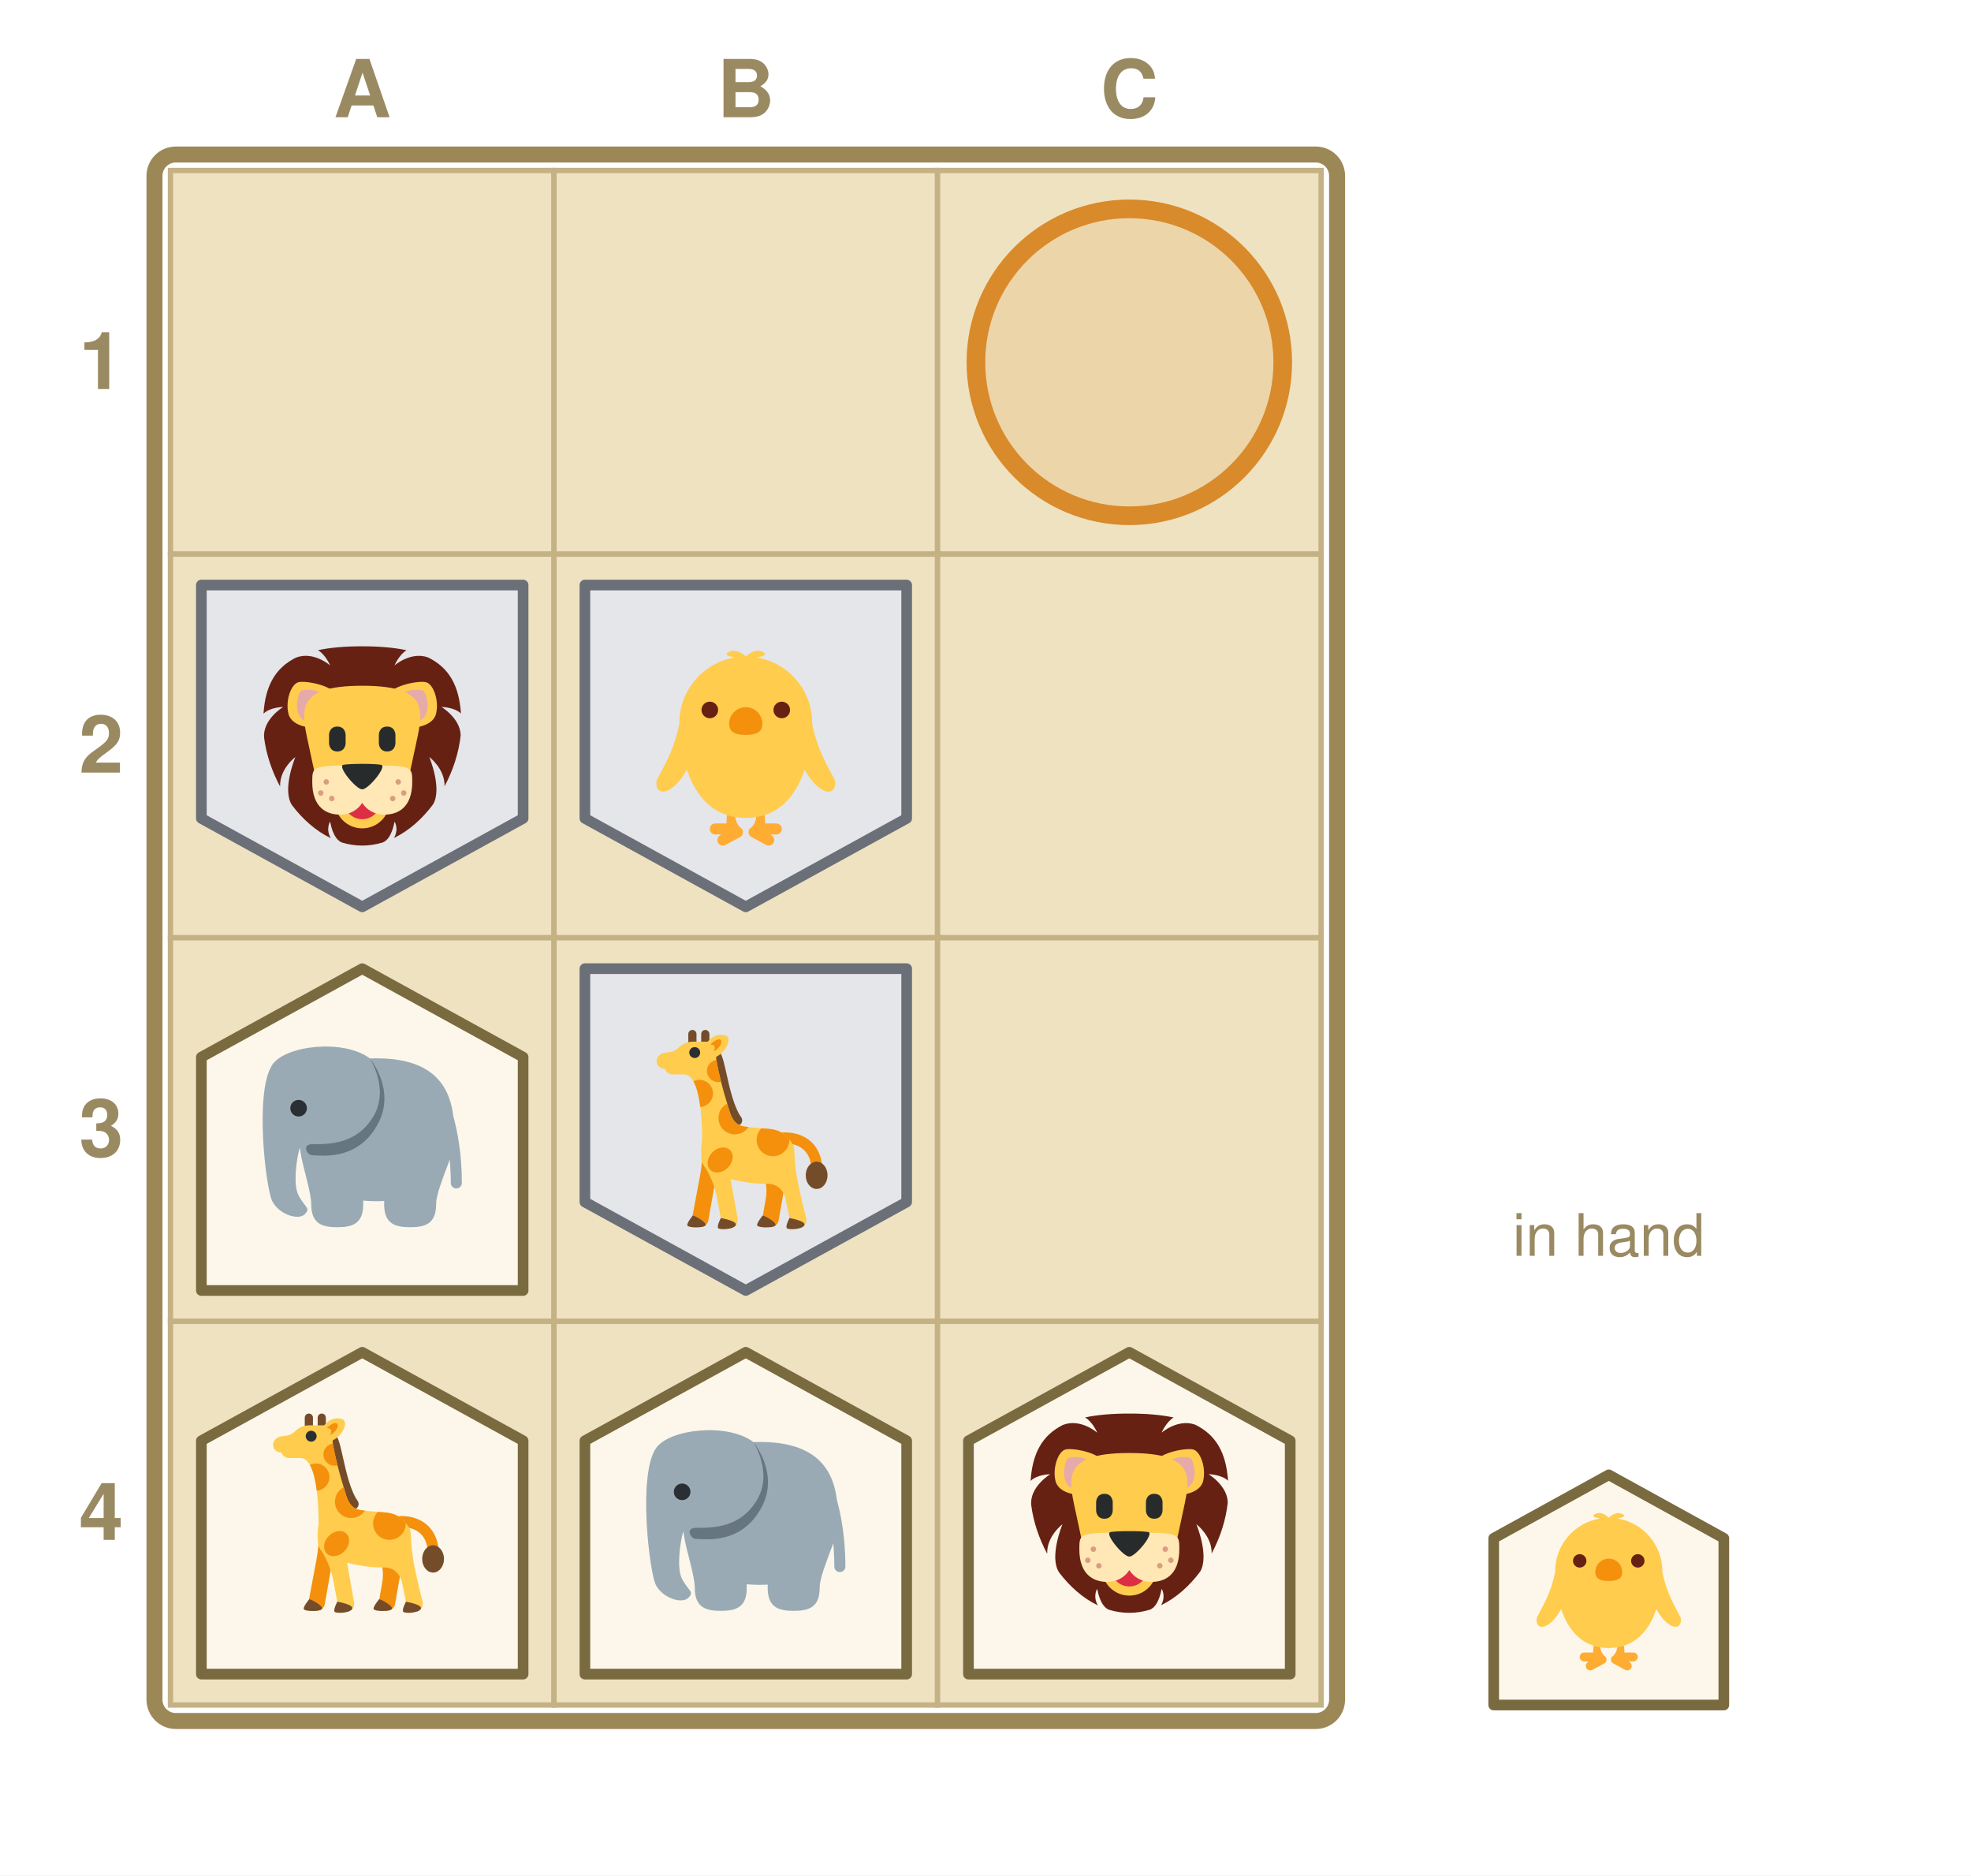
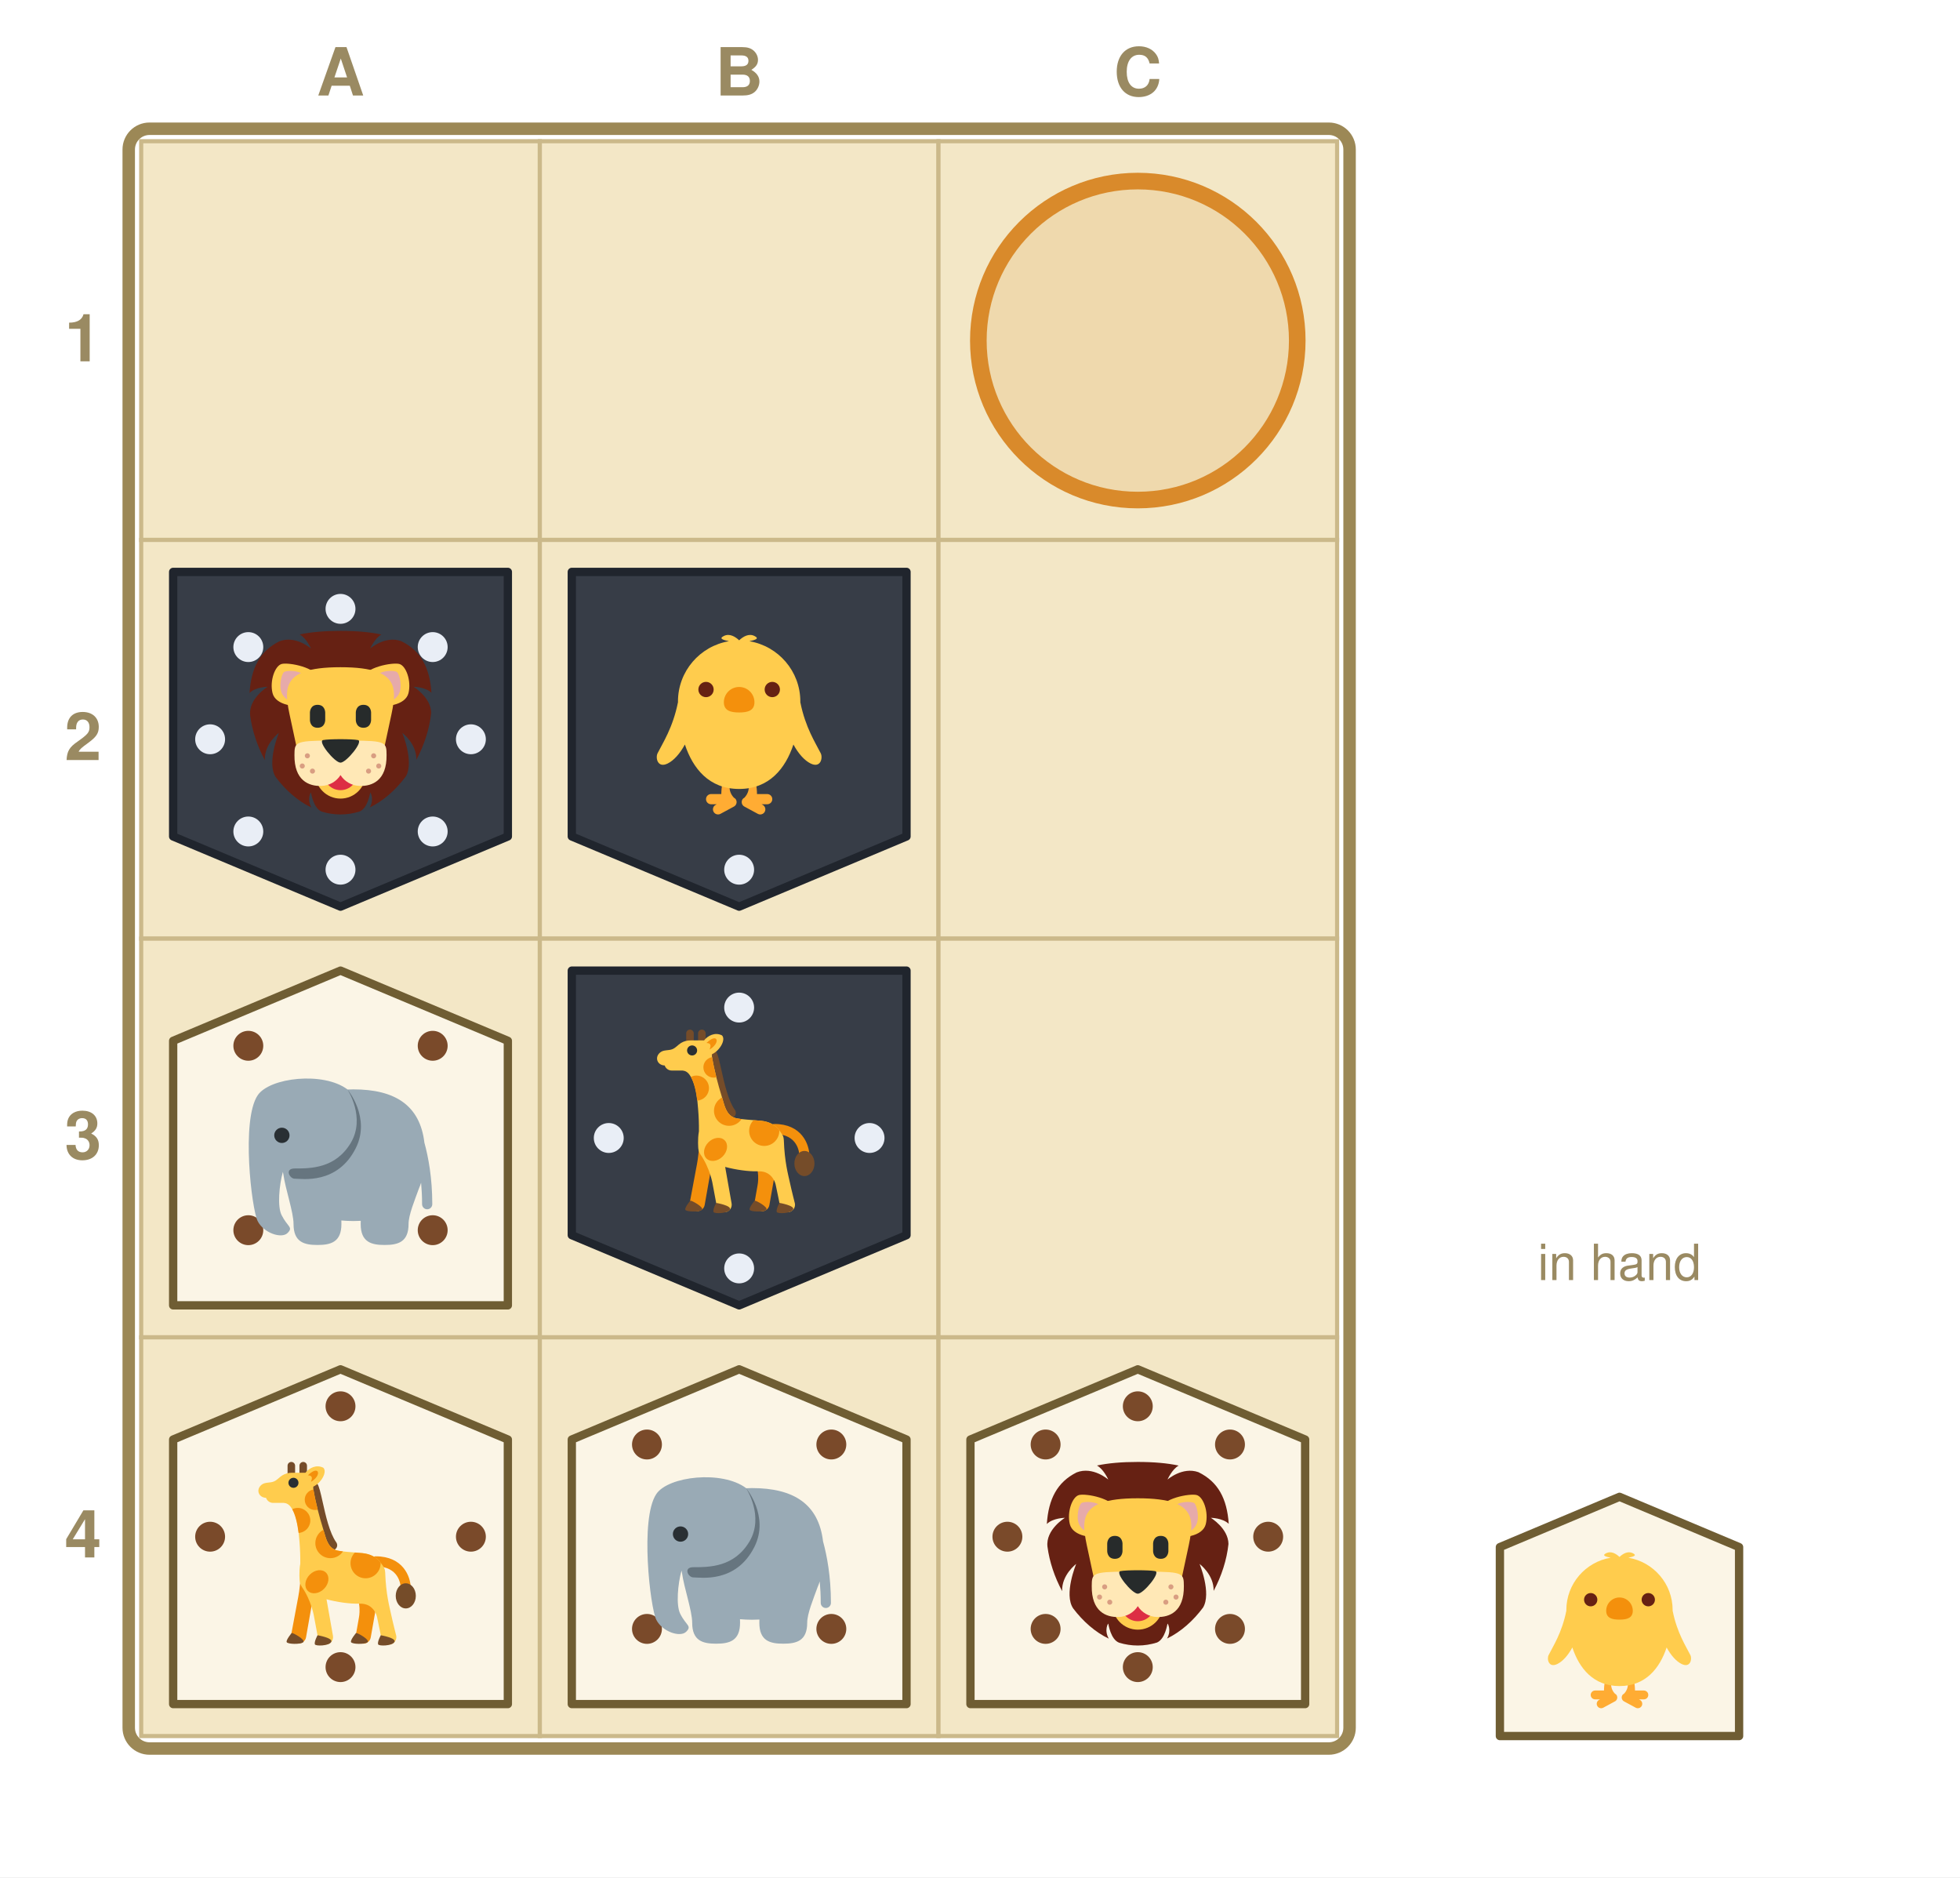
- <svg xmlns="http://www.w3.org/2000/svg" width="370" height="352" viewBox="0 0 370 352" font-family="-apple-system,Segoe UI,Helvetica,Arial,sans-serif">
-   <rect width="370" height="352" fill="#ffffff" />
+ <svg xmlns="http://www.w3.org/2000/svg" width="472" height="452" viewBox="0 0 472 452" font-family="-apple-system,Segoe UI,Helvetica,Arial,sans-serif">
+   <rect width="472" height="452" fill="#ffffff" />
  <defs>
    <symbol id="e_chick" viewBox="0 0 36 36">
      <path fill="#FFAC33" d="M17.38 33.098c-.097-.18-.25-.302-.417-.391C15.366 31.001 16.5 29 16.5 29c0-.553 1-2 0-2l-1 1c-1 1-1 4-1 4h-2c-.553 0-1 .447-1 1s.447 1 1 1h1.108l-.222.12c-.486.263-.667.869-.404 1.355s.869.667 1.356.404l2.639-1.427c.485-.262.666-.868.403-1.354zM23.5 32h-2s0-3-1-4l-1-1c-1 0 0 1.447 0 2 0 0 1.135 2.001-.462 3.707-.168.089-.32.211-.418.391-.263.486-.082 1.093.404 1.355l2.639 1.427c.486.263 1.093.082 1.356-.404.263-.486.082-1.093-.404-1.355L22.393 34H23.5c.553 0 1-.447 1-1s-.447-1-1-1z" />
      <path fill="#FFCC4D" d="M34 24c-1-2-3-5-4-10h-.008c.001-.052.008-.102.008-.154 0-5.943-4.324-10.864-9.996-11.819 1.189-.26 2.031-.509.996-1.027-1.115-.558-2.23.129-2.999.846h-.002C17.23 1.129 16.116.442 15 1c-1.035.518-.193.767.996 1.026C10.325 2.981 6 7.902 6 13.846c0 .052.007.102.008.154H6c-1 5-3 8-4 10-.447.895 0 3 2 2 1.191-.596 2.377-1.912 3.357-3.715C8.902 26.94 12.066 31 18 31c5.934 0 9.098-4.06 10.643-8.715.98 1.803 2.166 3.119 3.357 3.715 2 1 2.447-1.105 2-2z" />
      <path fill="#F4900C" d="M21 14c0 1.657-1.343 2-3 2s-3-.343-3-2 1.343-3 3-3 3 1.343 3 3z" />
      <circle fill="#662113" cx="11.5" cy="11.5" r="1.5" />
      <circle fill="#662113" cx="24.5" cy="11.5" r="1.5" />
    </symbol>
    <symbol id="e_elephant" viewBox="0 0 36 36">
      <path fill="#99AAB5" d="M34.453 15.573c-.864-7.3-5.729-10.447-13.93-10.447-.391 0-.763.017-1.139.031-.013-.01-.022-.021-.035-.031C14.655 1.605 4.091 2.779 1.745 6.3c-3.255 4.883-1.174 22.3 0 24.646 1.173 2.35 4.694 3.521 5.868 2.35 1.174-1.176 0-1.176-1.173-3.521-.85-1.701-.466-5.859.255-8.471.028.168.068.322.1.486.39 2.871 1.993 7.412 1.993 9.744 0 3.564 2.102 4.107 4.694 4.107 2.593 0 4.695-.543 4.695-4.107 0-.24-.008-.463-.012-.695.757.064 1.535.107 2.359.107.497 0 .977-.016 1.448-.039-.004.209-.013.41-.013.627 0 3.564 2.103 4.107 4.694 4.107 2.593 0 4.695-.543 4.695-4.107 0-1.801 1.192-4.625 2.039-6.982.159-.354.291-.732.42-1.117.118 1.307.193 2.706.193 4.206 0 .553.447 1 1 1s1-.447 1-1c0-5.153-.771-9.248-1.547-12.068z" />
      <path fill="#66757F" d="M19.35 5.126S23 10.641 20 15.641c-3 5-7.838 5-11 5-2 0-1 2 0 2 1.414 0 8.395 1.211 12-6 3-6-1.65-11.515-1.65-11.515z" />
      <circle fill="#292F33" cx="6.5" cy="14.141" r="1.5" />
    </symbol>
    <symbol id="e_giraffe" viewBox="0 0 36 36">
      <path d="M22.217 35.615h-.002c-.804-.142-1.34-.908-1.198-1.712l.59-3.344s.68-3.165-1.076-5.449c1.259-1.171 5.024.085 5.024.085l-1.626 9.221c-.142.804-.908 1.34-1.712 1.199zm-12.692-.021h-.002c-.804-.142-1.34-.908-1.198-1.712l1.312-7.025s.503-2.419.503-4.439c1.142-.439 2.723 2.757 2.723 2.757l-1.626 9.221c-.143.803-.909 1.339-1.712 1.198zm21.277-9.823c-.537 0-.977-.431-.985-.969-.012-.723-.304-4.326-4.925-4.326-.545 0-.985-.441-.985-.985s.441-.985.985-.985c5.363 0 6.858 3.938 6.896 6.264.009.545-.425.993-.969 1.002l-.017-.001z" fill="#F4900C" />
      <g fill="#754C29">
        <path d="M15.226 17.252l-3.46-11.98 1.687-1.02c.369.61.628 1.722 1.054 3.633.569 2.558 1.349 6.06 2.657 7.876.318.442.218 1.058-.224 1.376-.175.126-1.714.115-1.714.115zM7.615 2.71V.739c0-.408.331-.739.739-.739s.739.331.739.739V2.71H7.615zm2.332 0V.739c0-.408.331-.739.739-.739s.739.331.739.739V2.71H9.947z" />
        <ellipse cx="30.802" cy="26.263" rx="1.971" ry="2.464" />
      </g>
      <path fill="#FFCC4D" d="M28.935 34.094s-.647-2.515-.998-4.154c-.332-1.549-1.025-3.981-1.171-8.225-.01-.145-.039-.512-.138-.779-.122-.33-.567-.933-.766-1.203-.777-1.052-2.012-1.691-3.526-1.847-1.283-.132-2.573-.185-3.854-.339-.59-.071-1.1-.156-1.422-.272-1.636-.589-1.962-2.502-2.414-3.965-.8-2.59-1.508-5.225-1.961-7.9l-.036.009.036-.009-.027-.165V4.84c1.567-.714 2.79-2.888 1.971-3.706-1.416-.708-2.827.11-3.513.992-.02-.001-.039-.006-.059-.006H8.459c-.655 0-1.304.16-1.872.51-.584.359-.986.907-1.633 1.19-.786.344-1.721.093-2.417.64-1.189.933-.625 2.525.854 2.578.201.577.745.993 1.39.993h2.106c.055.011.108.021.173.029.604.071 1.088.525 1.477 1.215 1.047 1.856 1.244 4.244 1.415 6.324.119 1.448.177 2.906.158 4.36-.293 1.566-.12 3.377-.12 3.377.044.419.186.777.394 1.095l-.01.011c1.99 2.81 2.449 5.97 2.449 5.97l.784 4.193c.142.804.908 1.341 1.713 1.199.804-.142 1.341-.908 1.199-1.712l-1.262-7.159c1.977.534 4.609.932 6.449.852 0 .006-.003.014-.002.02 2.371-.146 3.26 1.73 3.454 2.576.194.846.868 4.228.868 4.228.142.804.909 1.341 1.712 1.199.802-.143 1.339-.91 1.197-1.714z" />
      <path fill="#F4900C" d="M11.975 22.1c-.985.985-1.16 2.408-.391 3.178.77.77 2.193.595 3.178-.391s1.16-2.408.391-3.178c-.77-.77-2.193-.595-3.178.391zm1.088-6.185c0 1.633 1.324 2.956 2.956 2.956 1.029 0 1.933-.526 2.462-1.323-.59-.071-1.1-.156-1.422-.272-1.564-.563-1.872-2.237-2.253-3.441-.057-.179-.108-.349-.162-.523-.935.496-1.581 1.469-1.581 2.603zm-.986-4.434c0-1.361-1.103-2.464-2.464-2.464-.388 0-.75.098-1.077.257.635 1.126 1.015 2.885 1.242 4.653 1.282-.086 2.299-1.142 2.299-2.446zm-1.093-4.079c0 1.118.906 2.023 2.023 2.023.182 0 .355-.032.523-.077-.449-1.787-.709-3.122-.847-3.937-.961.156-1.699.985-1.699 1.991zm8.977 12.456c0 1.633 1.324 2.956 2.956 2.956 1.633 0 2.956-1.324 2.956-2.956 0-.043-.011-.082-.013-.124-.777-1.052-2.012-1.691-3.526-1.847-.457-.047-.972-.088-1.499-.128-.538.536-.874 1.277-.874 2.099zM11.598 2.613c.505-.483 1.317-1.089 1.778-.856.461.233.258 1.273-1.166 2.151.113-.439.551-1.215-.612-1.295z" />
      <circle fill="#292F33" cx="8.772" cy="4.09" r=".985" />
      <path d="M21.047 33.545s-1.142 1.351-.985 1.781 2.741.491 3.249.022-1.951-1.842-2.264-1.803zm-12.623 0s-1.142 1.351-.985 1.781c.156.43 2.741.491 3.249.022s-1.951-1.842-2.264-1.803zm4.547 2.22c.136.391 2.766.329 3.205-.461.439-.79-2.678-1.317-2.678-1.317s-.703 1.273-.527 1.778zm12.404 0c.136.391 2.766.329 3.205-.461.439-.79-2.678-1.317-2.678-1.317s-.703 1.273-.527 1.778z" fill="#754C29" />
    </symbol>
    <symbol id="e_lion" viewBox="0 0 36 36">
      <path fill="#662113" d="M32.325 10.958s2.315.024 3.511 1.177c-.336-4.971-2.104-8.249-5.944-10.13-3.141-1.119-6.066 1.453-6.066 1.453s.862-1.99 2.19-2.746C23.789.236 21.146 0 18 0c-3.136 0-5.785.227-8.006.701 1.341.745 2.215 2.758 2.215 2.758S9.194.803 6 2.053C2.221 3.949.481 7.223.158 12.174c1.183-1.19 3.55-1.215 3.55-1.215S-.105 13.267.282 16.614c.387 2.947 1.394 5.967 2.879 8.722C3.039 22.15 5.917 20 5.917 20s-2.492 5.96-.581 8.738c1.935 2.542 4.313 4.641 6.976 5.916-.955-1.645-.136-3.044-.103-2.945.042.125.459 3.112 2.137 3.743 1.178.356 2.4.548 3.654.548 1.292 0 2.55-.207 3.761-.583 1.614-.691 2.024-3.585 2.064-3.708.032-.098.843 1.287-.09 2.921 2.706-1.309 5.118-3.463 7.064-6.073 1.699-2.846-.683-8.557-.683-8.557s2.85 2.13 2.757 5.288c1.556-2.906 2.585-6.104 2.911-9.2-.035-3.061-3.459-5.13-3.459-5.13z" />
      <path fill="#FFCC4D" d="M13.859 9.495c.596 2.392.16 4.422-2.231 5.017-2.392.596-6.363.087-6.958-2.304-.596-2.392.469-5.39 1.81-5.724 1.341-.334 6.784.62 7.379 3.011zm9.104 18.432c0 2.74-2.222 4.963-4.963 4.963s-4.963-2.223-4.963-4.963c0-2.741 2.223-4.964 4.963-4.964 2.741 0 4.963 2.222 4.963 4.964z" />
      <path fill="#DD2E44" d="M21.309 27.927c0 1.827-1.481 3.309-3.309 3.309s-3.309-1.481-3.309-3.309c0-1.827 1.481-3.31 3.309-3.31s3.309 1.483 3.309 3.31z" />
      <path fill="#E6AAAA" d="M11.052 8.997c.871 1.393.447 3.229-.946 4.1-1.394.871-2.608.797-3.479-.596-.871-1.394-.186-4.131.324-4.45.51-.319 3.23-.448 4.101.946z" />
      <path fill="#FFCC4D" d="M22.141 9.495c-.596 2.392-.159 4.422 2.232 5.017 2.392.596 6.363.087 6.959-2.304.596-2.392-.47-5.39-1.811-5.724-1.342-.334-6.786.62-7.38 3.011z" />
      <path fill="#E6AAAA" d="M24.948 8.997c-.871 1.393-.447 3.229.945 4.1 1.394.871 2.608.797 3.479-.596.871-1.394.185-4.131-.324-4.45-.51-.319-3.229-.448-4.1.946z" />
      <path fill="#FFCC4D" d="M18 7.125h-.002C5.167 7.126 7.125 12.083 8.5 18.667 9.875 25.25 10.384 27 10.384 27h15.228s.51-1.75 1.885-8.333C28.872 12.083 30.829 7.126 18 7.125z" />
      <path fill="#272B2B" d="M12 16s0-1.5 1.5-1.5S15 16 15 16v1.5s0 1.5-1.5 1.5-1.5-1.5-1.5-1.5V16zm9 0s0-1.5 1.5-1.5S24 16 24 16v1.5s0 1.5-1.5 1.5-1.5-1.5-1.5-1.5V16z" />
      <path fill="#FFE8B6" d="M20.168 21.521c-1.598 0-1.385.848-2.168 2.113-.783-1.266-.571-2.113-2.168-2.113-6.865 0-6.837.375-6.865 2.828-.058 4.986 2.802 6.132 5.257 6.06 1.597-.048 2.994-.88 3.777-2.131.783 1.251 2.179 2.083 3.776 2.131 2.455.072 5.315-1.073 5.257-6.06-.029-2.453-.001-2.828-6.866-2.828z" />
      <path fill="#272B2B" d="M14.582 21.411c-1.14.233 2.279 4.431 3.418 4.431s4.559-4.198 3.419-4.431c-1.14-.232-5.698-.232-6.837 0z" />
      <circle fill="#D99E82" cx="11.5" cy="24.5" r=".5" />
      <circle fill="#D99E82" cx="10.5" cy="26.5" r=".5" />
      <circle fill="#D99E82" cx="12.5" cy="27.5" r=".5" />
      <circle fill="#D99E82" cx="24.5" cy="24.5" r=".5" />
      <circle fill="#D99E82" cx="25.5" cy="26.5" r=".5" />
      <circle fill="#D99E82" cx="23.5" cy="27.5" r=".5" />
    </symbol>
  </defs>
-   <rect x="29" y="29" width="222" height="294" fill="none" stroke="#9c8856" stroke-width="3" rx="4" />
-   <rect x="32" y="32" width="72" height="72" fill="#efe2c0" stroke="#c4b285" stroke-width="1" />
-   <rect x="104" y="32" width="72" height="72" fill="#efe2c0" stroke="#c4b285" stroke-width="1" />
-   <rect x="176" y="32" width="72" height="72" fill="#efe2c0" stroke="#c4b285" stroke-width="1" />
-   <rect x="32" y="104" width="72" height="72" fill="#efe2c0" stroke="#c4b285" stroke-width="1" />
-   <rect x="104" y="104" width="72" height="72" fill="#efe2c0" stroke="#c4b285" stroke-width="1" />
-   <rect x="176" y="104" width="72" height="72" fill="#efe2c0" stroke="#c4b285" stroke-width="1" />
-   <rect x="32" y="176" width="72" height="72" fill="#efe2c0" stroke="#c4b285" stroke-width="1" />
-   <rect x="104" y="176" width="72" height="72" fill="#efe2c0" stroke="#c4b285" stroke-width="1" />
-   <rect x="176" y="176" width="72" height="72" fill="#efe2c0" stroke="#c4b285" stroke-width="1" />
-   <rect x="32" y="248" width="72" height="72" fill="#efe2c0" stroke="#c4b285" stroke-width="1" />
-   <rect x="104" y="248" width="72" height="72" fill="#efe2c0" stroke="#c4b285" stroke-width="1" />
-   <rect x="176" y="248" width="72" height="72" fill="#efe2c0" stroke="#c4b285" stroke-width="1" />
-   <text x="68.0" y="22" font-size="15" text-anchor="middle" fill="#9a8a62" font-weight="600">A</text>
-   <text x="140.0" y="22" font-size="15" text-anchor="middle" fill="#9a8a62" font-weight="600">B</text>
-   <text x="212.0" y="22" font-size="15" text-anchor="middle" fill="#9a8a62" font-weight="600">C</text>
-   <text x="19" y="73.0" font-size="15" text-anchor="middle" fill="#9a8a62" font-weight="600">1</text>
-   <text x="19" y="145.0" font-size="15" text-anchor="middle" fill="#9a8a62" font-weight="600">2</text>
-   <text x="19" y="217.0" font-size="15" text-anchor="middle" fill="#9a8a62" font-weight="600">3</text>
-   <text x="19" y="289.0" font-size="15" text-anchor="middle" fill="#9a8a62" font-weight="600">4</text>
-   <circle cx="212.0" cy="68.0" r="28.8" fill="#d98a2b" fill-opacity="0.16" stroke="#d98a2b" stroke-width="3.5" />
-   <polygon points="68.0,170.2 98.2,153.6 98.2,109.8 37.8,109.8 37.8,153.6" fill="#e4e6ea" stroke="#6a6f78" stroke-width="2" stroke-linejoin="round" />
-   <use href="#e_lion" x="49.3" y="121.3" width="37.4" height="37.4" />
-   <polygon points="140.0,170.2 170.2,153.6 170.2,109.8 109.8,109.8 109.8,153.6" fill="#e4e6ea" stroke="#6a6f78" stroke-width="2" stroke-linejoin="round" />
-   <use href="#e_chick" x="121.3" y="121.3" width="37.4" height="37.4" />
-   <polygon points="68.0,181.8 98.2,198.4 98.2,242.2 37.8,242.2 37.8,198.4" fill="#fcf7ea" stroke="#7a6a3f" stroke-width="2" stroke-linejoin="round" />
-   <use href="#e_elephant" x="49.3" y="193.3" width="37.4" height="37.4" />
-   <polygon points="140.0,242.2 170.2,225.6 170.2,181.8 109.8,181.8 109.8,225.6" fill="#e4e6ea" stroke="#6a6f78" stroke-width="2" stroke-linejoin="round" />
-   <use href="#e_giraffe" x="121.3" y="193.3" width="37.4" height="37.4" />
-   <polygon points="68.0,253.8 98.2,270.4 98.2,314.2 37.8,314.2 37.8,270.4" fill="#fcf7ea" stroke="#7a6a3f" stroke-width="2" stroke-linejoin="round" />
-   <use href="#e_giraffe" x="49.3" y="265.3" width="37.4" height="37.4" />
-   <polygon points="140.0,253.8 170.2,270.4 170.2,314.2 109.8,314.2 109.8,270.4" fill="#fcf7ea" stroke="#7a6a3f" stroke-width="2" stroke-linejoin="round" />
-   <use href="#e_elephant" x="121.3" y="265.3" width="37.4" height="37.4" />
-   <polygon points="212.0,253.8 242.2,270.4 242.2,314.2 181.8,314.2 181.8,270.4" fill="#fcf7ea" stroke="#7a6a3f" stroke-width="2" stroke-linejoin="round" />
-   <use href="#e_lion" x="193.3" y="265.3" width="37.4" height="37.4" />
-   <text x="302.0" y="235.7" font-size="11" text-anchor="middle" fill="#9a8a62">in hand</text>
-   <polygon points="302.0,276.8 323.6,288.7 323.6,320.0 280.4,320.0 280.4,288.7" fill="#fcf7ea" stroke="#7a6a3f" stroke-width="2" stroke-linejoin="round" />
-   <use href="#e_chick" x="286.9" y="283.3" width="30.2" height="30.2" />
+   <rect x="31" y="31" width="294" height="390" fill="none" stroke="#9c8856" stroke-width="3" rx="5" />
+   <rect x="34" y="34" width="96" height="96" fill="#f3e7c6" stroke="#cbb98a" stroke-width="1" />
+   <rect x="130" y="34" width="96" height="96" fill="#f3e7c6" stroke="#cbb98a" stroke-width="1" />
+   <rect x="226" y="34" width="96" height="96" fill="#f3e7c6" stroke="#cbb98a" stroke-width="1" />
+   <rect x="34" y="130" width="96" height="96" fill="#f3e7c6" stroke="#cbb98a" stroke-width="1" />
+   <rect x="130" y="130" width="96" height="96" fill="#f3e7c6" stroke="#cbb98a" stroke-width="1" />
+   <rect x="226" y="130" width="96" height="96" fill="#f3e7c6" stroke="#cbb98a" stroke-width="1" />
+   <rect x="34" y="226" width="96" height="96" fill="#f3e7c6" stroke="#cbb98a" stroke-width="1" />
+   <rect x="130" y="226" width="96" height="96" fill="#f3e7c6" stroke="#cbb98a" stroke-width="1" />
+   <rect x="226" y="226" width="96" height="96" fill="#f3e7c6" stroke="#cbb98a" stroke-width="1" />
+   <rect x="34" y="322" width="96" height="96" fill="#f3e7c6" stroke="#cbb98a" stroke-width="1" />
+   <rect x="130" y="322" width="96" height="96" fill="#f3e7c6" stroke="#cbb98a" stroke-width="1" />
+   <rect x="226" y="322" width="96" height="96" fill="#f3e7c6" stroke="#cbb98a" stroke-width="1" />
+   <text x="82.0" y="23" font-size="16" text-anchor="middle" fill="#9a8a62" font-weight="600">A</text>
+   <text x="178.0" y="23" font-size="16" text-anchor="middle" fill="#9a8a62" font-weight="600">B</text>
+   <text x="274.0" y="23" font-size="16" text-anchor="middle" fill="#9a8a62" font-weight="600">C</text>
+   <text x="20" y="87.0" font-size="16" text-anchor="middle" fill="#9a8a62" font-weight="600">1</text>
+   <text x="20" y="183.0" font-size="16" text-anchor="middle" fill="#9a8a62" font-weight="600">2</text>
+   <text x="20" y="279.0" font-size="16" text-anchor="middle" fill="#9a8a62" font-weight="600">3</text>
+   <text x="20" y="375.0" font-size="16" text-anchor="middle" fill="#9a8a62" font-weight="600">4</text>
+   <circle cx="274.0" cy="82.0" r="38.4" fill="#d98a2b" fill-opacity="0.16" stroke="#d98a2b" stroke-width="4" />
+   <polygon points="82.0,218.3 122.3,201.4 122.3,137.7 41.7,137.7 41.7,201.4" fill="#373d47" stroke="#20252d" stroke-width="2" stroke-linejoin="round" />
+   <circle cx="82.0" cy="209.4" r="3.6" fill="#e9eef6" />
+   <circle cx="59.8" cy="200.2" r="3.6" fill="#e9eef6" />
+   <circle cx="50.6" cy="178.0" r="3.6" fill="#e9eef6" />
+   <circle cx="59.8" cy="155.8" r="3.6" fill="#e9eef6" />
+   <circle cx="82.0" cy="146.6" r="3.6" fill="#e9eef6" />
+   <circle cx="104.2" cy="155.8" r="3.6" fill="#e9eef6" />
+   <circle cx="113.4" cy="178.0" r="3.6" fill="#e9eef6" />
+   <circle cx="104.2" cy="200.2" r="3.6" fill="#e9eef6" />
+   <use href="#e_lion" x="59.9" y="151.9" width="44.2" height="44.2" />
+   <polygon points="178.0,218.3 218.3,201.4 218.3,137.7 137.7,137.7 137.7,201.4" fill="#373d47" stroke="#20252d" stroke-width="2" stroke-linejoin="round" />
+   <circle cx="178.0" cy="209.4" r="3.6" fill="#e9eef6" />
+   <use href="#e_chick" x="155.9" y="151.9" width="44.2" height="44.2" />
+   <polygon points="82.0,233.7 122.3,250.6 122.3,314.3 41.7,314.3 41.7,250.6" fill="#fbf5e6" stroke="#6f5d33" stroke-width="2" stroke-linejoin="round" />
+   <circle cx="104.2" cy="251.8" r="3.6" fill="#7a4a2a" />
+   <circle cx="104.2" cy="296.2" r="3.6" fill="#7a4a2a" />
+   <circle cx="59.8" cy="296.2" r="3.6" fill="#7a4a2a" />
+   <circle cx="59.8" cy="251.8" r="3.6" fill="#7a4a2a" />
+   <use href="#e_elephant" x="59.9" y="256.0" width="44.2" height="44.2" />
+   <polygon points="178.0,314.3 218.3,297.4 218.3,233.7 137.7,233.7 137.7,297.4" fill="#373d47" stroke="#20252d" stroke-width="2" stroke-linejoin="round" />
+   <circle cx="178.0" cy="305.4" r="3.6" fill="#e9eef6" />
+   <circle cx="146.6" cy="274.0" r="3.6" fill="#e9eef6" />
+   <circle cx="178.0" cy="242.6" r="3.6" fill="#e9eef6" />
+   <circle cx="209.4" cy="274.0" r="3.6" fill="#e9eef6" />
+   <use href="#e_giraffe" x="155.9" y="247.9" width="44.2" height="44.2" />
+   <polygon points="82.0,329.7 122.3,346.6 122.3,410.3 41.7,410.3 41.7,346.6" fill="#fbf5e6" stroke="#6f5d33" stroke-width="2" stroke-linejoin="round" />
+   <circle cx="82.0" cy="338.6" r="3.6" fill="#7a4a2a" />
+   <circle cx="113.4" cy="370.0" r="3.6" fill="#7a4a2a" />
+   <circle cx="82.0" cy="401.4" r="3.6" fill="#7a4a2a" />
+   <circle cx="50.6" cy="370.0" r="3.6" fill="#7a4a2a" />
+   <use href="#e_giraffe" x="59.9" y="352.0" width="44.2" height="44.2" />
+   <polygon points="178.0,329.7 218.3,346.6 218.3,410.3 137.7,410.3 137.7,346.6" fill="#fbf5e6" stroke="#6f5d33" stroke-width="2" stroke-linejoin="round" />
+   <circle cx="200.2" cy="347.8" r="3.6" fill="#7a4a2a" />
+   <circle cx="200.2" cy="392.2" r="3.6" fill="#7a4a2a" />
+   <circle cx="155.8" cy="392.2" r="3.6" fill="#7a4a2a" />
+   <circle cx="155.8" cy="347.8" r="3.6" fill="#7a4a2a" />
+   <use href="#e_elephant" x="155.9" y="352.0" width="44.2" height="44.2" />
+   <polygon points="274.0,329.7 314.3,346.6 314.3,410.3 233.7,410.3 233.7,346.6" fill="#fbf5e6" stroke="#6f5d33" stroke-width="2" stroke-linejoin="round" />
+   <circle cx="274.0" cy="338.6" r="3.6" fill="#7a4a2a" />
+   <circle cx="296.2" cy="347.8" r="3.6" fill="#7a4a2a" />
+   <circle cx="305.4" cy="370.0" r="3.6" fill="#7a4a2a" />
+   <circle cx="296.2" cy="392.2" r="3.6" fill="#7a4a2a" />
+   <circle cx="274.0" cy="401.4" r="3.6" fill="#7a4a2a" />
+   <circle cx="251.8" cy="392.2" r="3.6" fill="#7a4a2a" />
+   <circle cx="242.6" cy="370.0" r="3.6" fill="#7a4a2a" />
+   <circle cx="251.8" cy="347.8" r="3.6" fill="#7a4a2a" />
+   <use href="#e_lion" x="251.9" y="352.0" width="44.2" height="44.2" />
+   <text x="390.0" y="308.2" font-size="12" text-anchor="middle" fill="#9a8a62">in hand</text>
+   <polygon points="390.0,360.4 418.8,372.5 418.8,418.0 361.2,418.0 361.2,372.5" fill="#fbf5e6" stroke="#6f5d33" stroke-width="2" stroke-linejoin="round" />
+   <use href="#e_chick" x="370.8" y="372.9" width="38.4" height="38.4" />
</svg>
